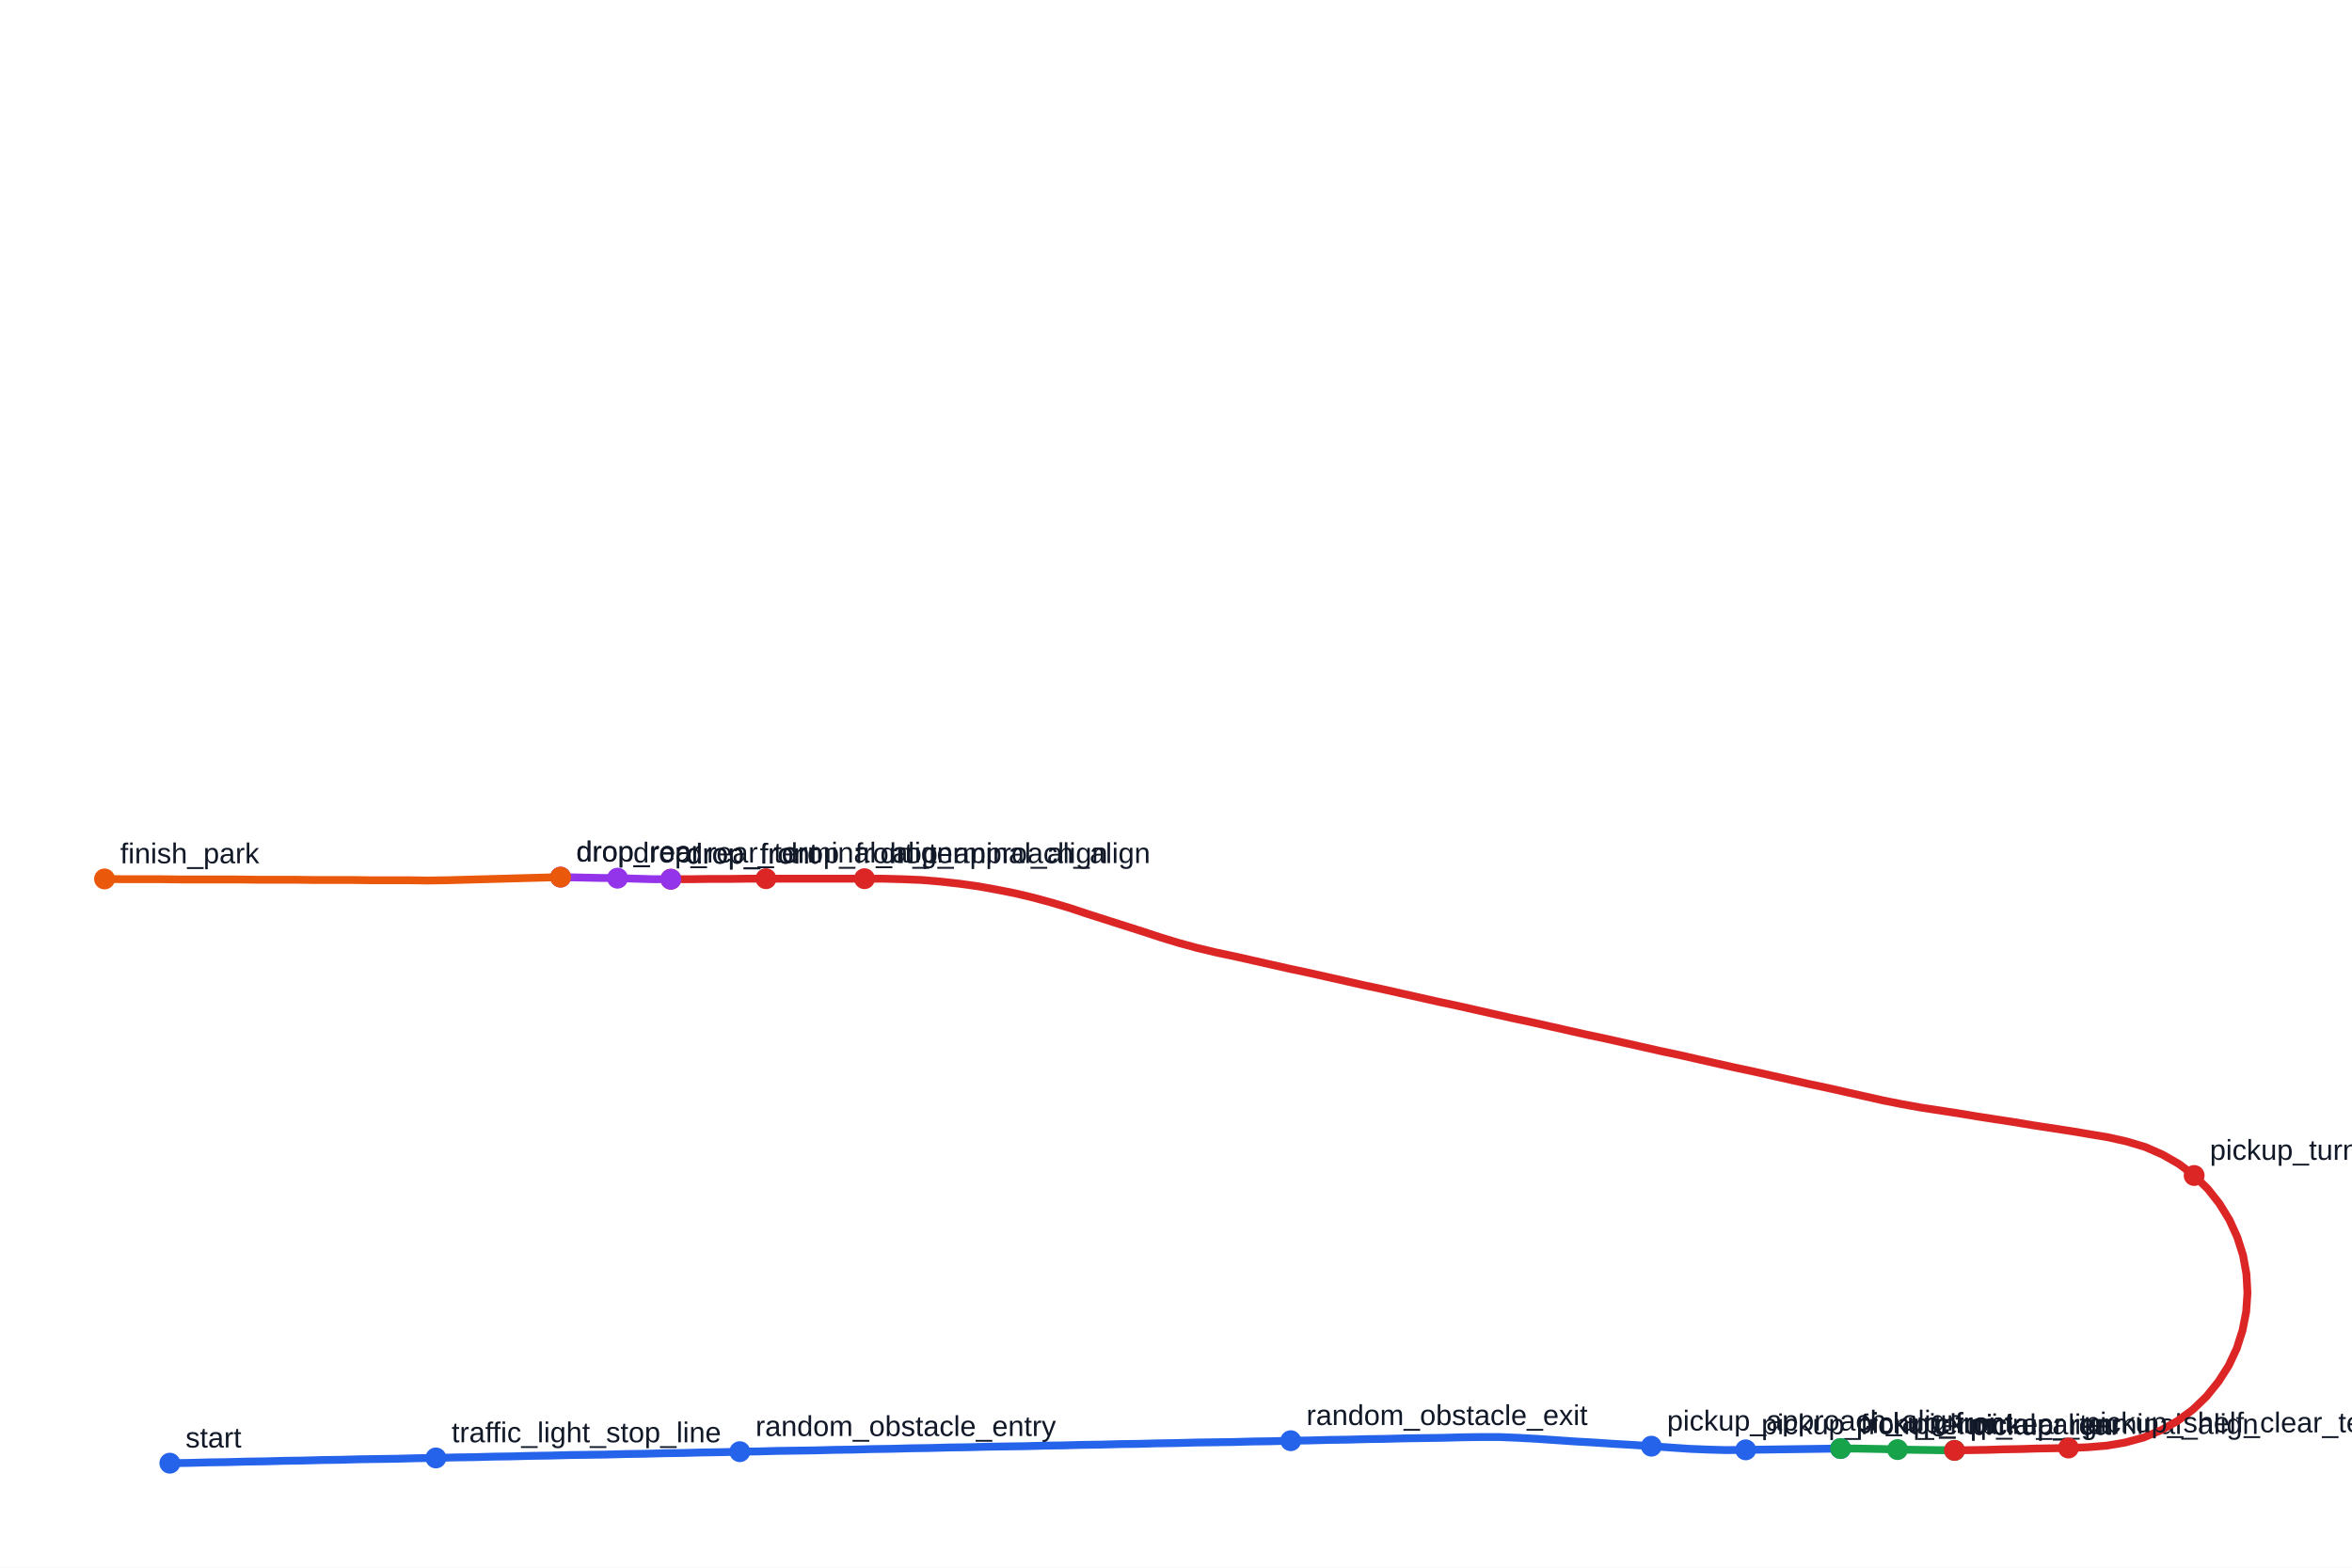
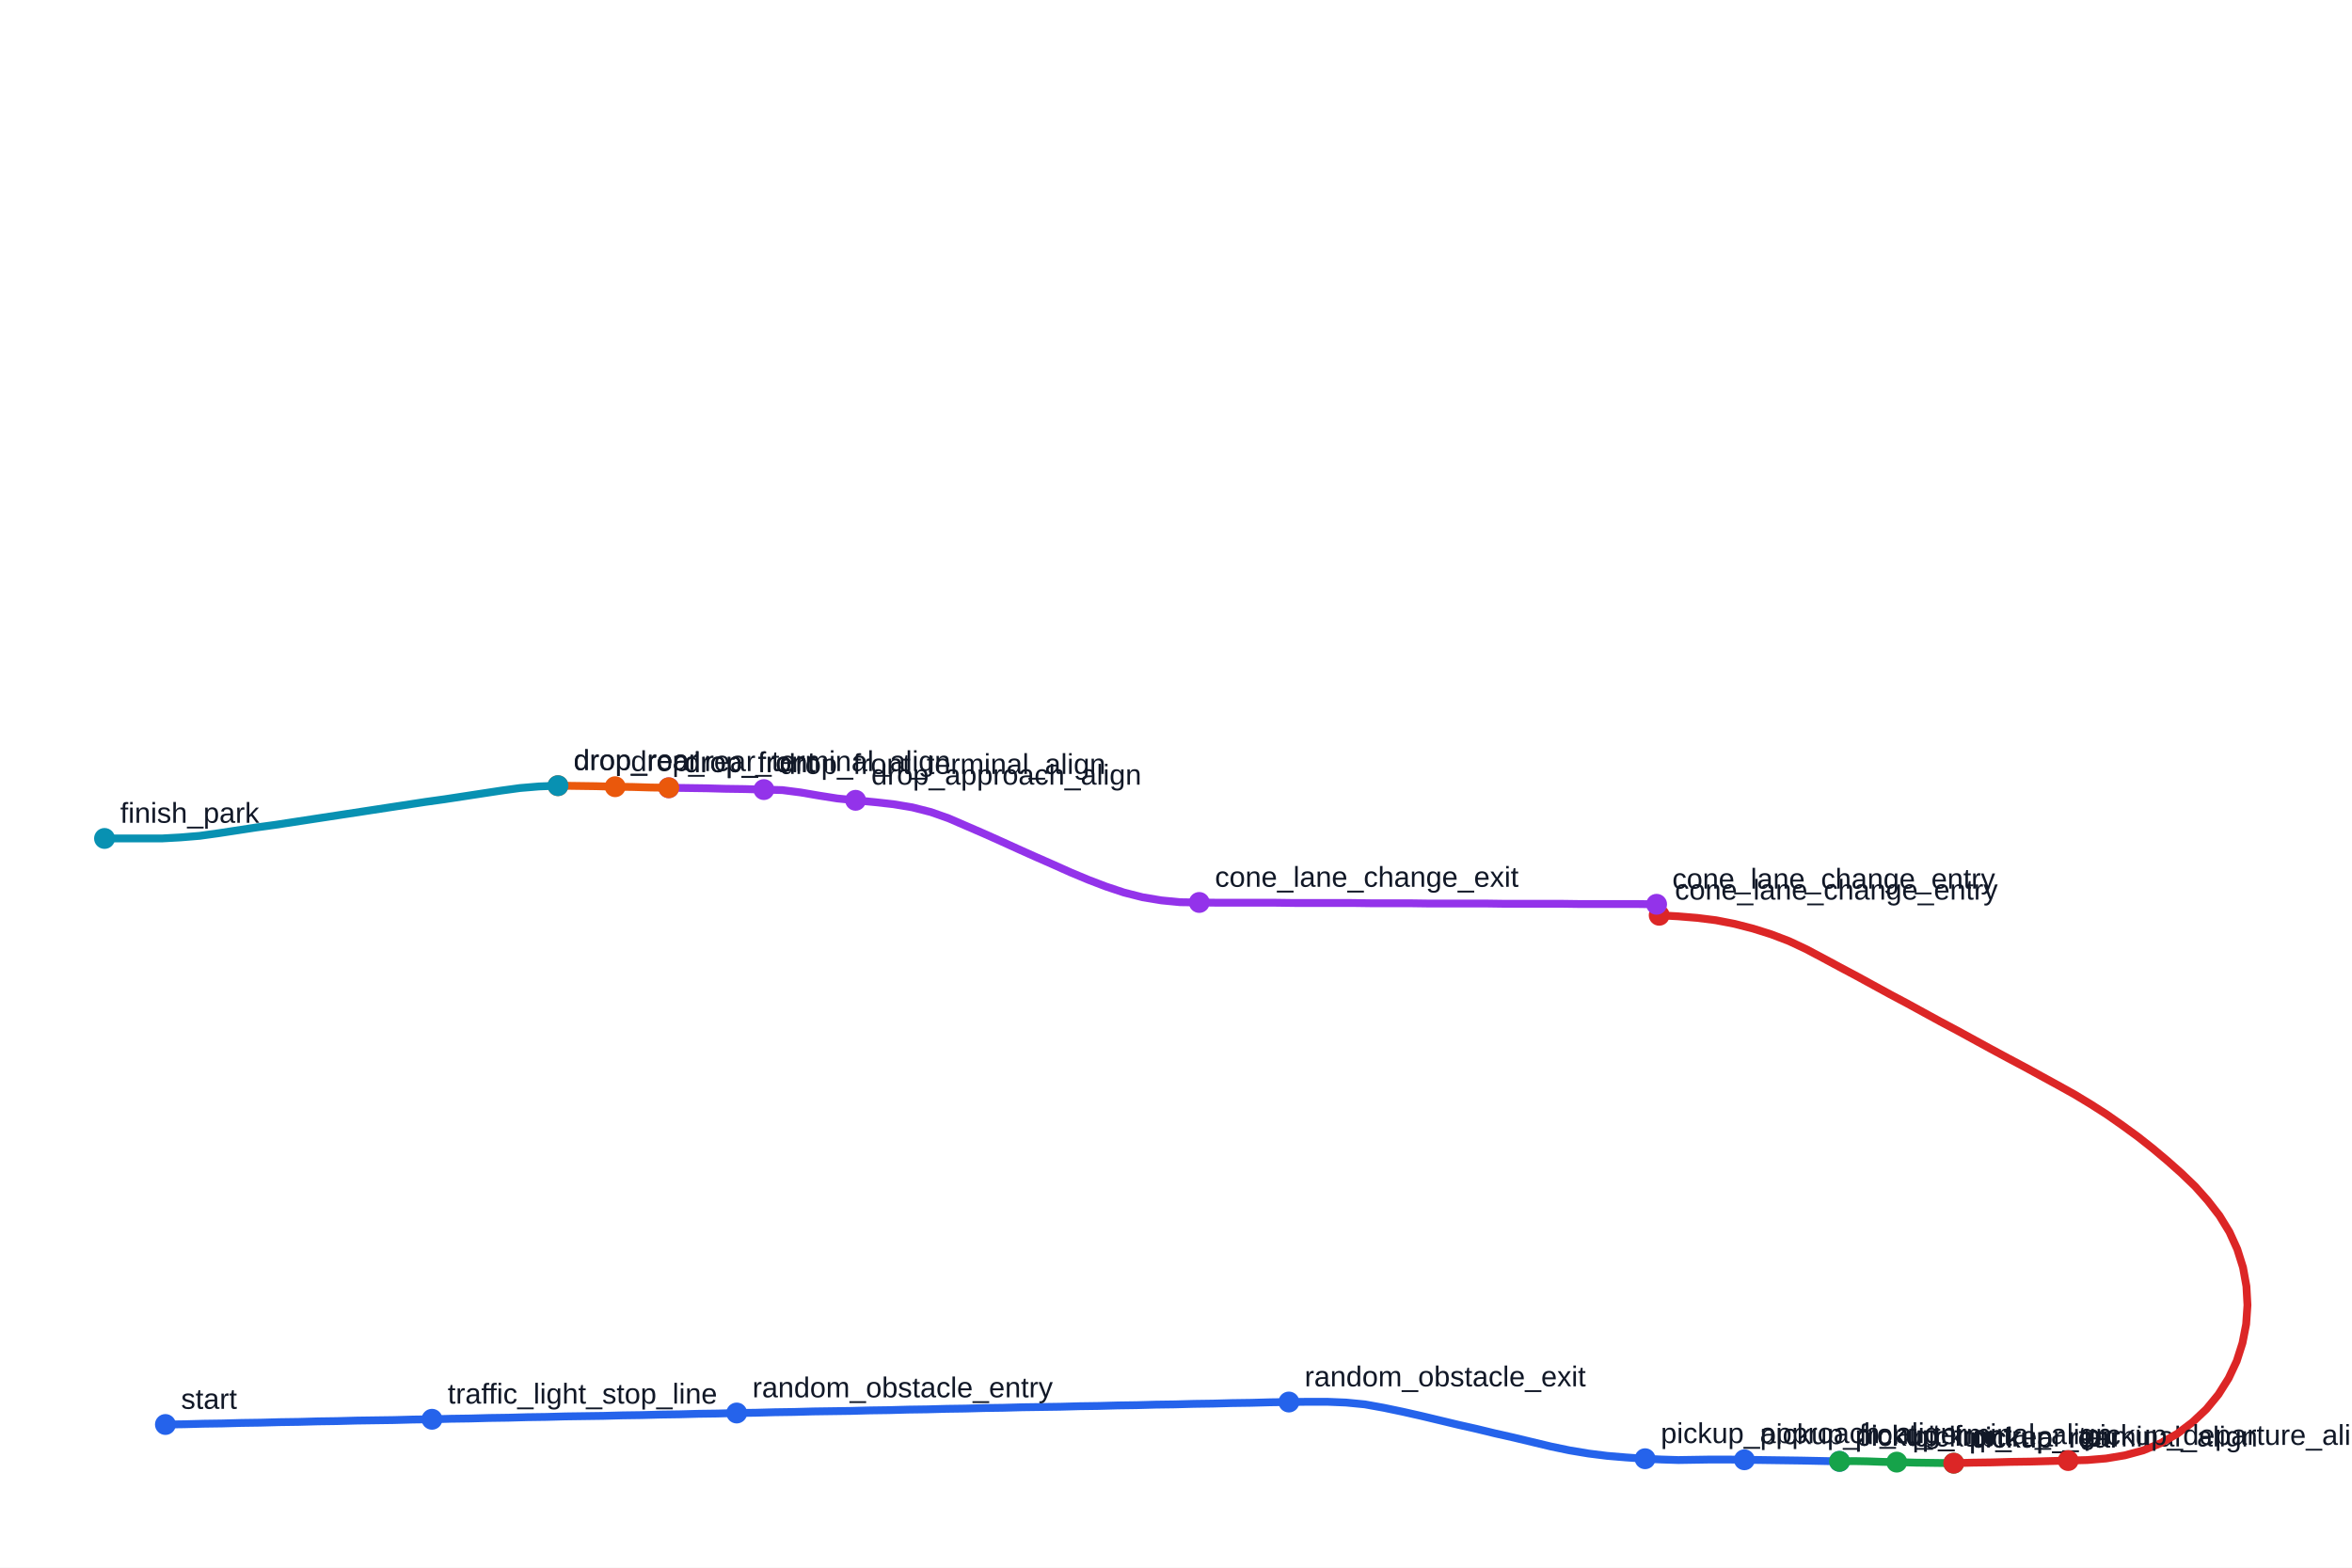
<svg xmlns="http://www.w3.org/2000/svg" width="900" height="600" viewBox="0 0 900 600">
  <rect width="100%" height="100%" fill="#ffffff" />
-   <polyline points="65.0,560.0 72.3,559.9 79.5,559.7 86.8,559.6 94.1,559.4 101.3,559.3 108.6,559.1 115.9,559.0 123.1,558.8 130.4,558.7 137.7,558.5 145.0,558.4 152.2,558.3 159.5,558.1 166.8,558.0 174.0,557.8 181.3,557.7 188.6,557.5 195.8,557.4 203.1,557.2 210.4,557.1 217.6,556.9 224.9,556.8 232.2,556.7 239.5,556.5 246.7,556.4 254.0,556.2 261.3,556.1 268.5,555.9 275.8,555.8 283.1,555.6 290.3,555.5 297.6,555.3 304.9,555.2 312.1,555.1 319.4,554.9 326.7,554.8 333.9,554.6 341.2,554.5 348.5,554.3 355.8,554.2 363.0,554.0 370.3,553.9 377.6,553.7 384.8,553.6 392.1,553.5 399.4,553.3 406.6,553.2 413.9,553.0 421.2,552.9 428.4,552.7 435.7,552.6 443.0,552.4 450.2,552.3 457.5,552.1 464.8,552.0 472.1,551.9 479.3,551.7 486.6,551.6 493.9,551.4 501.1,551.3 508.4,551.1 515.7,551.0 522.9,550.8 530.2,550.7 537.5,550.5 544.7,550.4 552.0,550.3 559.3,550.1 566.5,550.0 573.8,550.0 581.1,550.3 588.3,550.7 595.6,551.2 602.8,551.7 610.1,552.1 617.4,552.6 624.6,553.0 631.9,553.5 639.1,554.0 646.3,554.5 653.5,554.8 660.7,555.0 668.0,554.9 675.2,554.8 682.5,554.7 689.8,554.6 704.3,554.4" fill="none" stroke="#2563eb" stroke-width="3" stroke-linecap="round" stroke-linejoin="round" />
-   <circle cx="65.0" cy="560.0" r="4" fill="#2563eb" />
-   <text x="71.0" y="554.0" font-family="Arial, sans-serif" font-size="11" fill="#111827">start</text>
-   <circle cx="166.8" cy="558.0" r="4" fill="#2563eb" />
-   <text x="172.8" y="552.0" font-family="Arial, sans-serif" font-size="11" fill="#111827">traffic_light_stop_line</text>
-   <circle cx="283.1" cy="555.6" r="4" fill="#2563eb" />
-   <text x="289.1" y="549.6" font-family="Arial, sans-serif" font-size="11" fill="#111827">random_obstacle_entry</text>
-   <circle cx="493.9" cy="551.4" r="4" fill="#2563eb" />
-   <text x="499.9" y="545.4" font-family="Arial, sans-serif" font-size="11" fill="#111827">random_obstacle_exit</text>
-   <circle cx="631.9" cy="553.5" r="4" fill="#2563eb" />
-   <text x="637.9" y="547.5" font-family="Arial, sans-serif" font-size="11" fill="#111827">pickup_approach_align</text>
-   <circle cx="668.0" cy="554.9" r="4" fill="#2563eb" />
-   <text x="674.0" y="548.9" font-family="Arial, sans-serif" font-size="11" fill="#111827">pickup_front_terminal_align</text>
-   <circle cx="704.3" cy="554.4" r="4" fill="#2563eb" />
-   <text x="710.3" y="548.4" font-family="Arial, sans-serif" font-size="11" fill="#111827">pickup_front</text>
-   <polyline points="704.3,554.4 709.8,554.4 715.2,554.5 720.7,554.6 726.1,554.8 733.4,554.9 740.7,555.0 747.9,555.1" fill="none" stroke="#16a34a" stroke-width="3" stroke-linecap="round" stroke-linejoin="round" />
-   <circle cx="704.3" cy="554.4" r="4" fill="#16a34a" />
-   <text x="710.3" y="548.4" font-family="Arial, sans-serif" font-size="11" fill="#111827">pickup_front</text>
-   <circle cx="726.1" cy="554.8" r="4" fill="#16a34a" />
-   <text x="732.1" y="548.8" font-family="Arial, sans-serif" font-size="11" fill="#111827">pickup_rear_terminal_align</text>
-   <circle cx="747.9" cy="555.1" r="4" fill="#16a34a" />
-   <text x="753.9" y="549.1" font-family="Arial, sans-serif" font-size="11" fill="#111827">pickup_rear</text>
-   <polyline points="747.9,555.1 754.2,555.0 760.4,554.9 766.6,554.7 772.9,554.6 779.1,554.4 785.3,554.3 791.5,554.2 798.8,553.9 806.1,553.3 813.2,552.1 820.2,550.2 826.9,547.4 833.3,543.8 839.1,539.5 844.3,534.5 848.9,528.8 852.8,522.7 855.9,516.1 858.1,509.2 859.5,502.1 860.0,494.8 859.6,487.6 858.3,480.4 856.1,473.5 853.1,466.9 849.3,460.7 844.8,455.0 839.6,449.9 833.8,445.5 827.5,441.9 820.9,439.0 813.9,436.9 806.8,435.3 799.6,434.1 792.5,432.9 785.3,431.8 778.1,430.7 770.9,429.5 763.7,428.4 756.6,427.3 749.4,426.1 742.2,425.0 735.0,423.9 727.8,422.6 720.7,421.2 713.6,419.6 706.5,418.0 699.4,416.4 692.3,414.9 685.2,413.3 678.1,411.7 671.0,410.1 663.9,408.6 656.8,407.0 649.7,405.4 642.7,403.8 635.6,402.3 628.5,400.7 621.4,399.1 614.3,397.5 607.2,396.0 600.1,394.4 593.0,392.8 585.9,391.2 578.8,389.7 571.7,388.1 564.6,386.5 557.5,384.9 550.4,383.4 543.3,381.8 536.2,380.2 529.1,378.6 522.0,377.1 514.9,375.5 507.8,373.9 500.7,372.3 493.6,370.8 486.5,369.2 479.4,367.6 472.3,366.0 465.2,364.5 458.1,362.8 451.1,360.9 444.2,358.8 437.2,356.5 430.3,354.3 423.4,352.1 416.5,349.9 409.6,347.6 402.6,345.5 395.6,343.6 388.5,341.9 381.4,340.5 374.2,339.2 367.0,338.2 359.8,337.4 352.6,336.8 345.3,336.5 338.0,336.3 330.8,336.3 324.5,336.3 318.2,336.3 311.9,336.3 305.6,336.3 299.3,336.3 293.1,336.3 285.8,336.3 278.5,336.4 271.2,336.4 264.0,336.5 256.7,336.5" fill="none" stroke="#dc2626" stroke-width="3" stroke-linecap="round" stroke-linejoin="round" />
-   <circle cx="747.9" cy="555.1" r="4" fill="#dc2626" />
-   <text x="753.9" y="549.1" font-family="Arial, sans-serif" font-size="11" fill="#111827">pickup_rear</text>
-   <circle cx="791.5" cy="554.2" r="4" fill="#dc2626" />
-   <text x="797.5" y="548.2" font-family="Arial, sans-serif" font-size="11" fill="#111827">pickup_shelf_clear_terminal_align</text>
-   <circle cx="839.6" cy="449.9" r="4" fill="#dc2626" />
-   <text x="845.6" y="443.9" font-family="Arial, sans-serif" font-size="11" fill="#111827">pickup_turn_exit_guide</text>
-   <circle cx="330.8" cy="336.3" r="4" fill="#dc2626" />
-   <text x="336.8" y="330.3" font-family="Arial, sans-serif" font-size="11" fill="#111827">drop_approach_align</text>
-   <circle cx="293.1" cy="336.3" r="4" fill="#dc2626" />
-   <text x="299.1" y="330.3" font-family="Arial, sans-serif" font-size="11" fill="#111827">drop_front_terminal_align</text>
-   <circle cx="256.7" cy="336.5" r="4" fill="#dc2626" />
-   <text x="262.7" y="330.5" font-family="Arial, sans-serif" font-size="11" fill="#111827">drop_front</text>
-   <polyline points="256.7,336.5 249.9,336.5 243.1,336.3 236.3,336.1 229.0,336.0 214.5,335.7" fill="none" stroke="#9333ea" stroke-width="3" stroke-linecap="round" stroke-linejoin="round" />
-   <circle cx="256.7" cy="336.5" r="4" fill="#9333ea" />
-   <text x="262.7" y="330.5" font-family="Arial, sans-serif" font-size="11" fill="#111827">drop_front</text>
-   <circle cx="236.3" cy="336.1" r="4" fill="#9333ea" />
-   <text x="242.3" y="330.1" font-family="Arial, sans-serif" font-size="11" fill="#111827">drop_rear_terminal_align</text>
-   <circle cx="214.5" cy="335.7" r="4" fill="#9333ea" />
-   <text x="220.5" y="329.7" font-family="Arial, sans-serif" font-size="11" fill="#111827">drop_rear</text>
-   <polyline points="214.5,335.7 207.2,335.9 199.9,336.1 192.7,336.3 185.4,336.5 178.1,336.7 170.9,336.9 163.6,337.0 156.3,336.9 149.1,336.9 141.8,336.9 134.5,336.8 127.2,336.8 120.0,336.8 112.7,336.7 105.4,336.7 98.2,336.7 90.9,336.6 83.6,336.6 76.4,336.6 69.1,336.6 61.8,336.5 54.5,336.5 47.3,336.5 40.0,336.4" fill="none" stroke="#ea580c" stroke-width="3" stroke-linecap="round" stroke-linejoin="round" />
-   <circle cx="214.5" cy="335.7" r="4" fill="#ea580c" />
-   <text x="220.5" y="329.7" font-family="Arial, sans-serif" font-size="11" fill="#111827">drop_rear</text>
-   <circle cx="40.0" cy="336.4" r="4" fill="#ea580c" />
-   <text x="46.0" y="330.4" font-family="Arial, sans-serif" font-size="11" fill="#111827">finish_park</text>
+   <polyline points="63.3,545.2 70.6,545.1 77.9,544.9 85.1,544.8 92.4,544.6 99.7,544.5 107.0,544.3 114.3,544.2 121.6,544.0 128.9,543.9 136.2,543.7 143.4,543.6 150.7,543.5 158.0,543.3 165.3,543.2 172.6,543.0 179.9,542.9 187.2,542.7 194.5,542.6 201.7,542.4 209.0,542.3 216.3,542.1 223.6,542.0 230.9,541.9 238.2,541.7 245.5,541.6 252.8,541.4 260.0,541.3 267.3,541.1 274.6,541.0 281.9,540.8 289.2,540.7 296.5,540.5 303.8,540.4 311.1,540.2 318.3,540.1 325.6,540.0 332.9,539.8 340.2,539.7 347.5,539.5 354.8,539.4 362.1,539.2 369.4,539.1 376.6,538.9 383.9,538.8 391.2,538.6 398.5,538.5 405.8,538.4 413.1,538.2 420.4,538.1 427.7,537.9 434.9,537.8 442.2,537.6 449.5,537.5 456.8,537.3 464.1,537.2 471.4,537.0 478.7,536.9 486.0,536.7 493.2,536.6 500.5,536.5 507.8,536.5 515.1,536.8 522.3,537.5 529.5,538.8 536.7,540.3 543.8,541.9 550.9,543.6 558.0,545.3 565.1,546.9 572.1,548.6 579.2,550.2 586.3,551.9 593.4,553.6 600.6,555.1 607.8,556.3 615.0,557.2 622.2,557.8 629.5,558.3 635.8,558.6 642.2,558.8 648.5,558.7 654.8,558.6 661.1,558.6 667.5,558.7 674.8,558.8 682.0,558.9 689.3,559.0 703.9,559.3" fill="none" stroke="#2563eb" stroke-width="3" stroke-linecap="round" stroke-linejoin="round" />
+   <circle cx="63.3" cy="545.2" r="4" fill="#2563eb" />
+   <text x="69.3" y="539.2" font-family="Arial, sans-serif" font-size="11" fill="#111827">start</text>
+   <circle cx="165.3" cy="543.2" r="4" fill="#2563eb" />
+   <text x="171.3" y="537.2" font-family="Arial, sans-serif" font-size="11" fill="#111827">traffic_light_stop_line</text>
+   <circle cx="281.9" cy="540.8" r="4" fill="#2563eb" />
+   <text x="287.9" y="534.8" font-family="Arial, sans-serif" font-size="11" fill="#111827">random_obstacle_entry</text>
+   <circle cx="493.2" cy="536.6" r="4" fill="#2563eb" />
+   <text x="499.2" y="530.6" font-family="Arial, sans-serif" font-size="11" fill="#111827">random_obstacle_exit</text>
+   <circle cx="629.5" cy="558.3" r="4" fill="#2563eb" />
+   <text x="635.5" y="552.3" font-family="Arial, sans-serif" font-size="11" fill="#111827">pickup_approach_align</text>
+   <circle cx="667.5" cy="558.7" r="4" fill="#2563eb" />
+   <text x="673.5" y="552.7" font-family="Arial, sans-serif" font-size="11" fill="#111827">pickup_front_terminal_align</text>
+   <circle cx="703.9" cy="559.3" r="4" fill="#2563eb" />
+   <text x="709.9" y="553.3" font-family="Arial, sans-serif" font-size="11" fill="#111827">pickup_front</text>
+   <polyline points="703.9,559.3 709.4,559.2 714.8,559.3 720.3,559.5 725.8,559.6 733.1,559.8 740.4,559.9 747.6,560.0" fill="none" stroke="#16a34a" stroke-width="3" stroke-linecap="round" stroke-linejoin="round" />
+   <circle cx="703.9" cy="559.3" r="4" fill="#16a34a" />
+   <text x="709.9" y="553.3" font-family="Arial, sans-serif" font-size="11" fill="#111827">pickup_front</text>
+   <circle cx="725.8" cy="559.6" r="4" fill="#16a34a" />
+   <text x="731.8" y="553.6" font-family="Arial, sans-serif" font-size="11" fill="#111827">pickup_rear_terminal_align</text>
+   <circle cx="747.6" cy="560.0" r="4" fill="#16a34a" />
+   <text x="753.6" y="554.0" font-family="Arial, sans-serif" font-size="11" fill="#111827">pickup_rear</text>
+   <polyline points="747.6,560.0 754.9,559.8 762.2,559.7 769.5,559.5 776.8,559.4 784.1,559.2 791.4,559.0 798.7,558.8 805.9,558.2 813.1,557.0 820.1,555.1 826.9,552.3 833.2,548.7 839.0,544.3 844.3,539.3 848.9,533.7 852.8,527.5 855.9,520.9 858.1,514.0 859.5,506.8 860.0,499.5 859.6,492.3 858.3,485.1 856.1,478.1 853.1,471.5 849.3,465.3 844.8,459.5 840.0,454.1 834.7,449.0 829.3,444.2 823.7,439.5 818.0,435.0 812.1,430.7 806.1,426.5 800.0,422.6 793.7,418.8 787.4,415.3 781.0,411.8 774.6,408.3 768.2,404.9 761.7,401.4 755.3,397.9 748.9,394.4 742.5,391.0 736.1,387.5 729.7,384.0 723.3,380.6 716.9,377.1 710.5,373.6 704.1,370.2 697.6,366.7 691.2,363.3 684.6,360.2 677.8,357.6 670.8,355.4 663.8,353.6 656.6,352.2 649.4,351.3 642.1,350.7 634.9,350.3" fill="none" stroke="#dc2626" stroke-width="3" stroke-linecap="round" stroke-linejoin="round" />
+   <circle cx="747.6" cy="560.0" r="4" fill="#dc2626" />
+   <text x="753.6" y="554.0" font-family="Arial, sans-serif" font-size="11" fill="#111827">pickup_rear</text>
+   <circle cx="791.4" cy="559.0" r="4" fill="#dc2626" />
+   <text x="797.4" y="553.0" font-family="Arial, sans-serif" font-size="11" fill="#111827">pickup_departure_align</text>
+   <circle cx="634.9" cy="350.3" r="4" fill="#dc2626" />
+   <text x="640.9" y="344.3" font-family="Arial, sans-serif" font-size="11" fill="#111827">cone_lane_change_entry</text>
+   <polyline points="633.9,346.1 626.6,346.0 619.3,346.0 612.0,346.0 604.7,346.0 597.4,345.9 590.1,345.9 582.8,345.9 575.5,345.9 568.3,345.8 561.0,345.8 553.7,345.8 546.4,345.8 539.1,345.7 531.8,345.7 524.5,345.7 517.2,345.6 509.9,345.6 502.7,345.6 495.4,345.6 488.1,345.5 480.8,345.5 473.5,345.5 466.2,345.5 458.9,345.4 451.6,345.3 444.4,344.6 437.2,343.4 430.1,341.6 423.2,339.3 416.4,336.7 409.7,333.9 403.0,330.9 396.4,328.0 389.7,325.0 383.1,322.0 376.4,319.0 369.7,316.1 363.0,313.2 356.2,310.8 349.1,309.0 341.9,307.8 334.7,307.0 327.4,306.3 320.4,305.6 313.4,304.5 306.4,303.3 299.4,302.4 292.3,302.2 285.0,302.0 277.7,301.9 270.4,301.7 255.9,301.5" fill="none" stroke="#9333ea" stroke-width="3" stroke-linecap="round" stroke-linejoin="round" />
+   <circle cx="633.9" cy="346.1" r="4" fill="#9333ea" />
+   <text x="639.9" y="340.1" font-family="Arial, sans-serif" font-size="11" fill="#111827">cone_lane_change_entry</text>
+   <circle cx="458.9" cy="345.4" r="4" fill="#9333ea" />
+   <text x="464.9" y="339.4" font-family="Arial, sans-serif" font-size="11" fill="#111827">cone_lane_change_exit</text>
+   <circle cx="327.4" cy="306.3" r="4" fill="#9333ea" />
+   <text x="333.4" y="300.3" font-family="Arial, sans-serif" font-size="11" fill="#111827">drop_approach_align</text>
+   <circle cx="292.3" cy="302.2" r="4" fill="#9333ea" />
+   <text x="298.3" y="296.2" font-family="Arial, sans-serif" font-size="11" fill="#111827">drop_front_terminal_align</text>
+   <circle cx="255.9" cy="301.5" r="4" fill="#9333ea" />
+   <text x="261.9" y="295.5" font-family="Arial, sans-serif" font-size="11" fill="#111827">drop_front</text>
+   <polyline points="255.9,301.5 249.0,301.4 242.2,301.2 235.4,301.1 228.1,300.9 213.5,300.7" fill="none" stroke="#ea580c" stroke-width="3" stroke-linecap="round" stroke-linejoin="round" />
+   <circle cx="255.9" cy="301.5" r="4" fill="#ea580c" />
+   <text x="261.9" y="295.5" font-family="Arial, sans-serif" font-size="11" fill="#111827">drop_front</text>
+   <circle cx="235.4" cy="301.1" r="4" fill="#ea580c" />
+   <text x="241.4" y="295.1" font-family="Arial, sans-serif" font-size="11" fill="#111827">drop_rear_terminal_align</text>
+   <circle cx="213.5" cy="300.7" r="4" fill="#ea580c" />
+   <text x="219.5" y="294.7" font-family="Arial, sans-serif" font-size="11" fill="#111827">drop_rear</text>
+   <polyline points="213.5,300.7 206.2,301.0 199.0,301.6 191.7,302.6 184.5,303.7 177.3,304.8 170.1,305.9 162.9,306.9 155.7,308.0 148.5,309.1 141.3,310.2 134.1,311.3 126.9,312.4 119.7,313.5 112.5,314.6 105.3,315.7 98.0,316.7 90.8,317.8 83.6,318.9 76.4,319.9 69.1,320.5 61.9,320.9 54.6,320.9 47.3,320.9 40.0,320.9" fill="none" stroke="#0891b2" stroke-width="3" stroke-linecap="round" stroke-linejoin="round" />
+   <circle cx="213.5" cy="300.7" r="4" fill="#0891b2" />
+   <text x="219.5" y="294.7" font-family="Arial, sans-serif" font-size="11" fill="#111827">drop_rear</text>
+   <circle cx="40.0" cy="320.9" r="4" fill="#0891b2" />
+   <text x="46.0" y="314.9" font-family="Arial, sans-serif" font-size="11" fill="#111827">finish_park</text>
</svg>
